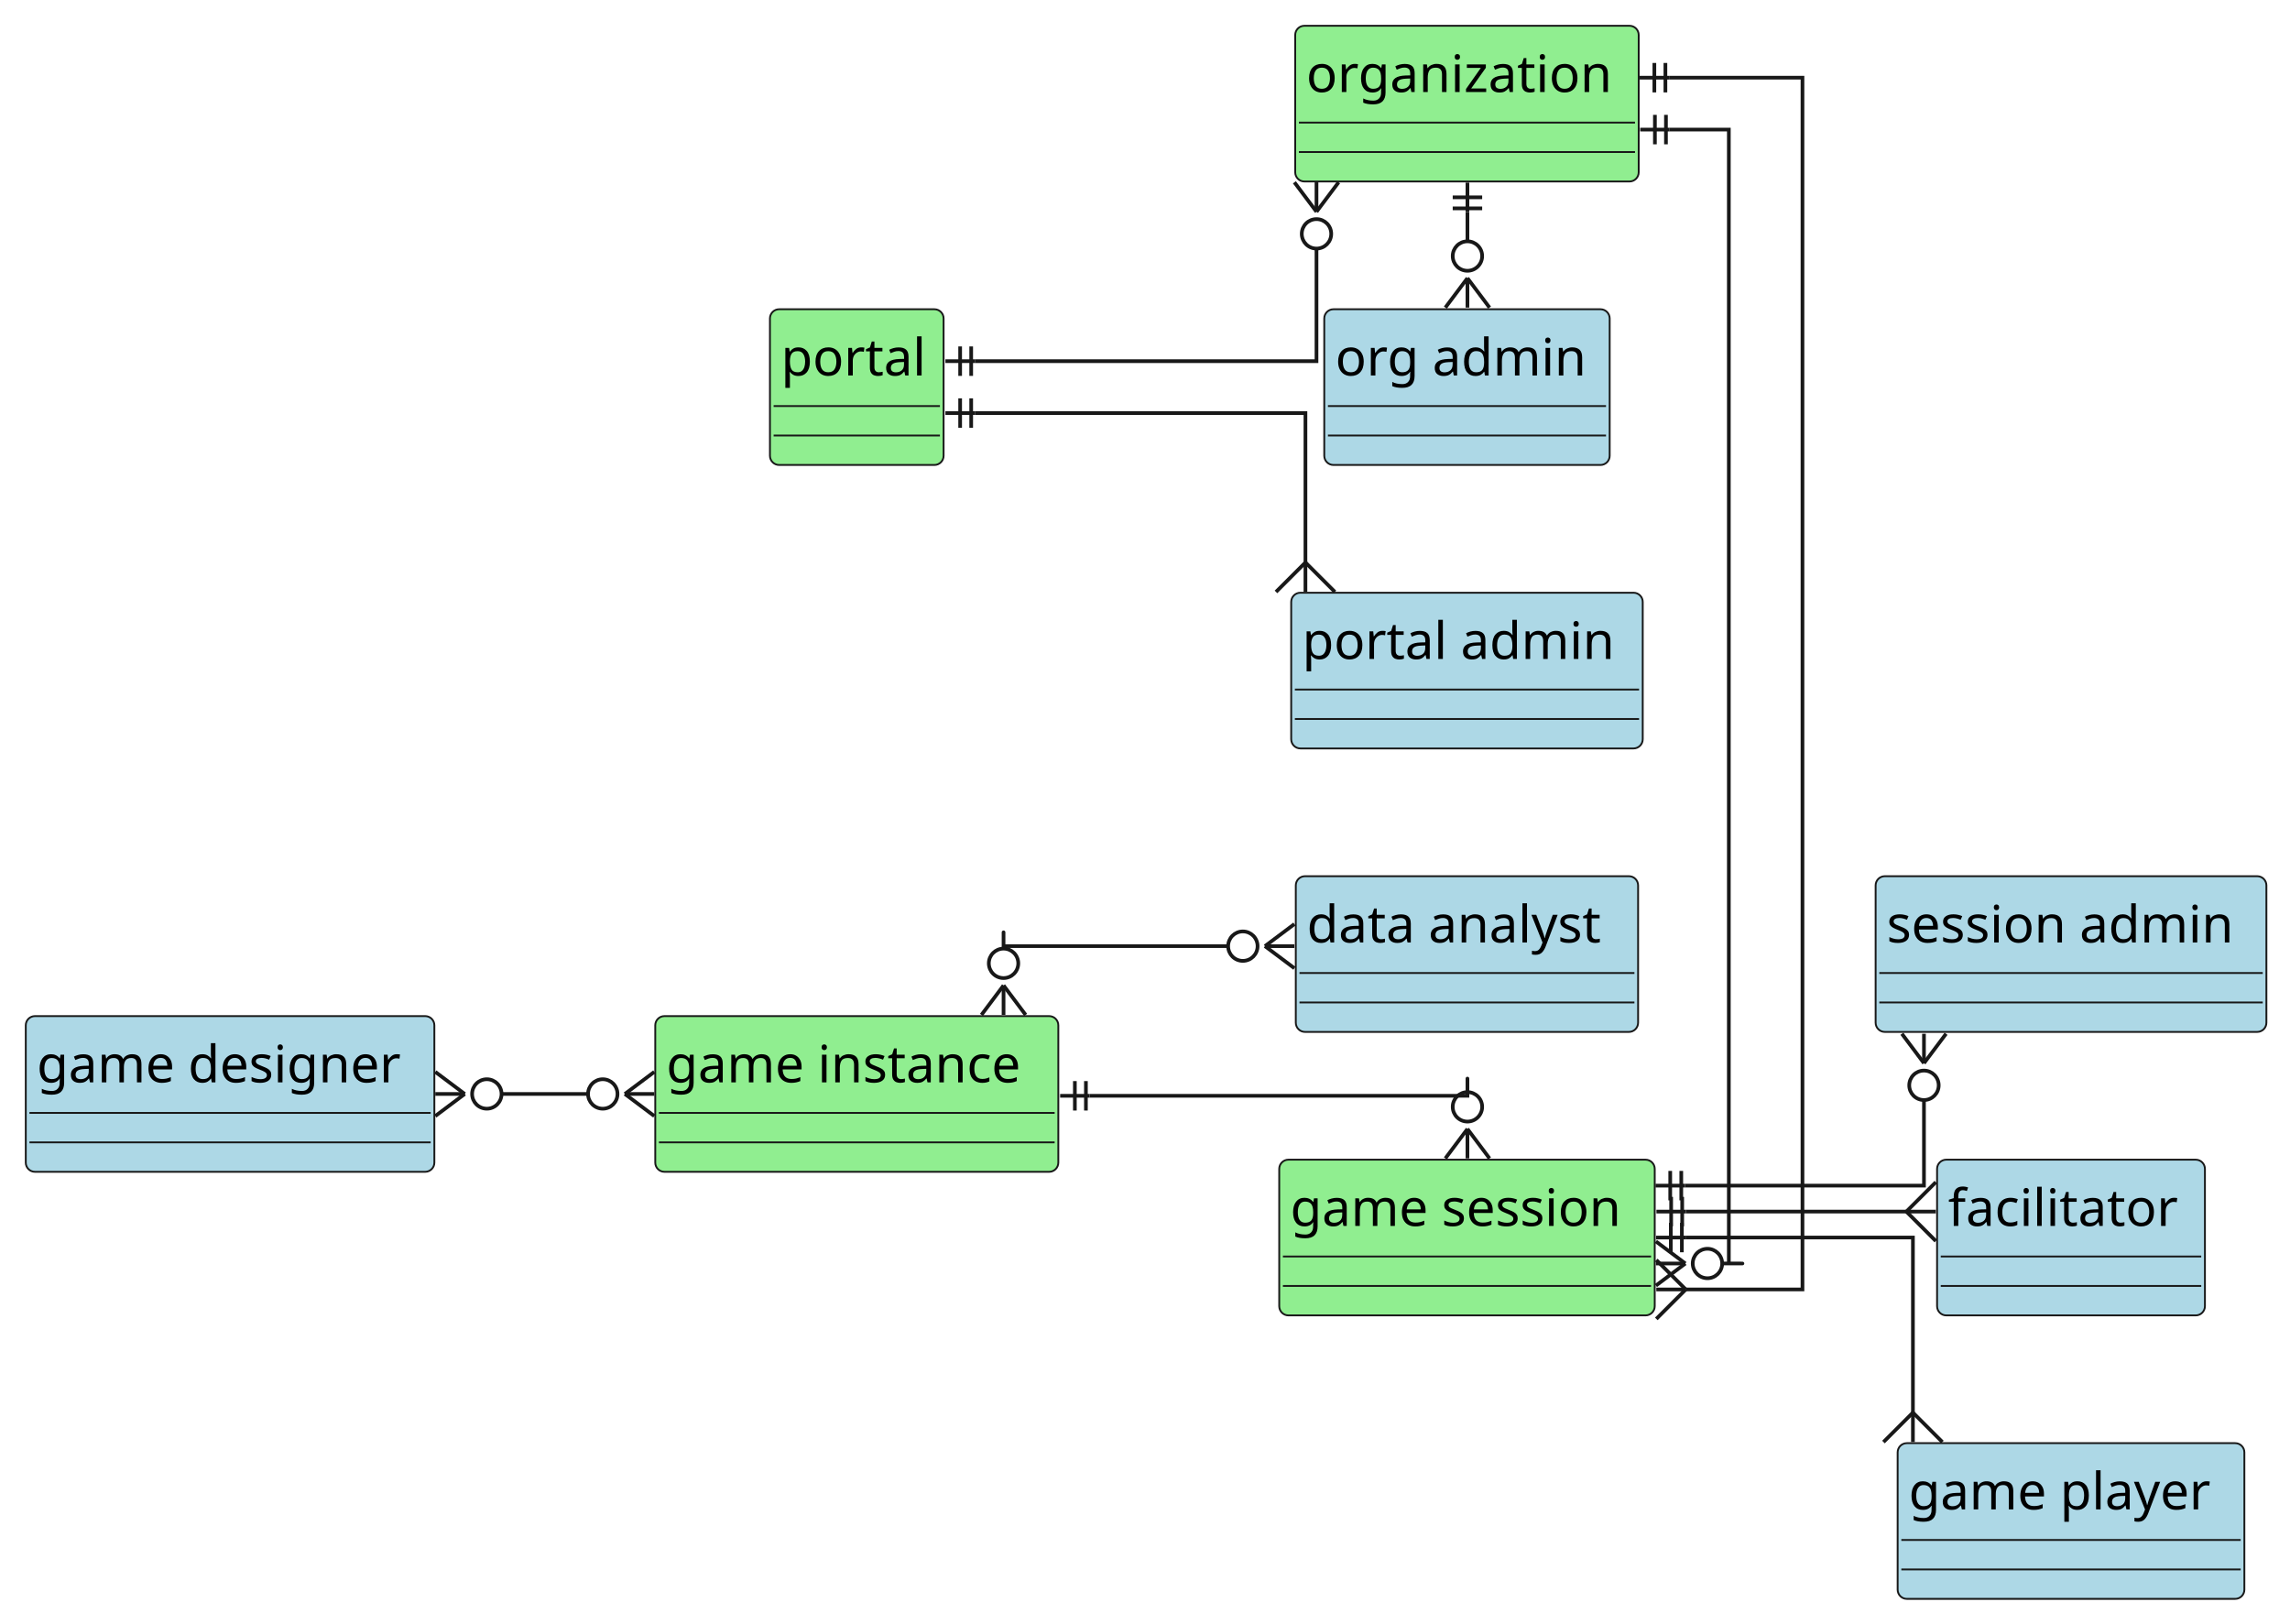
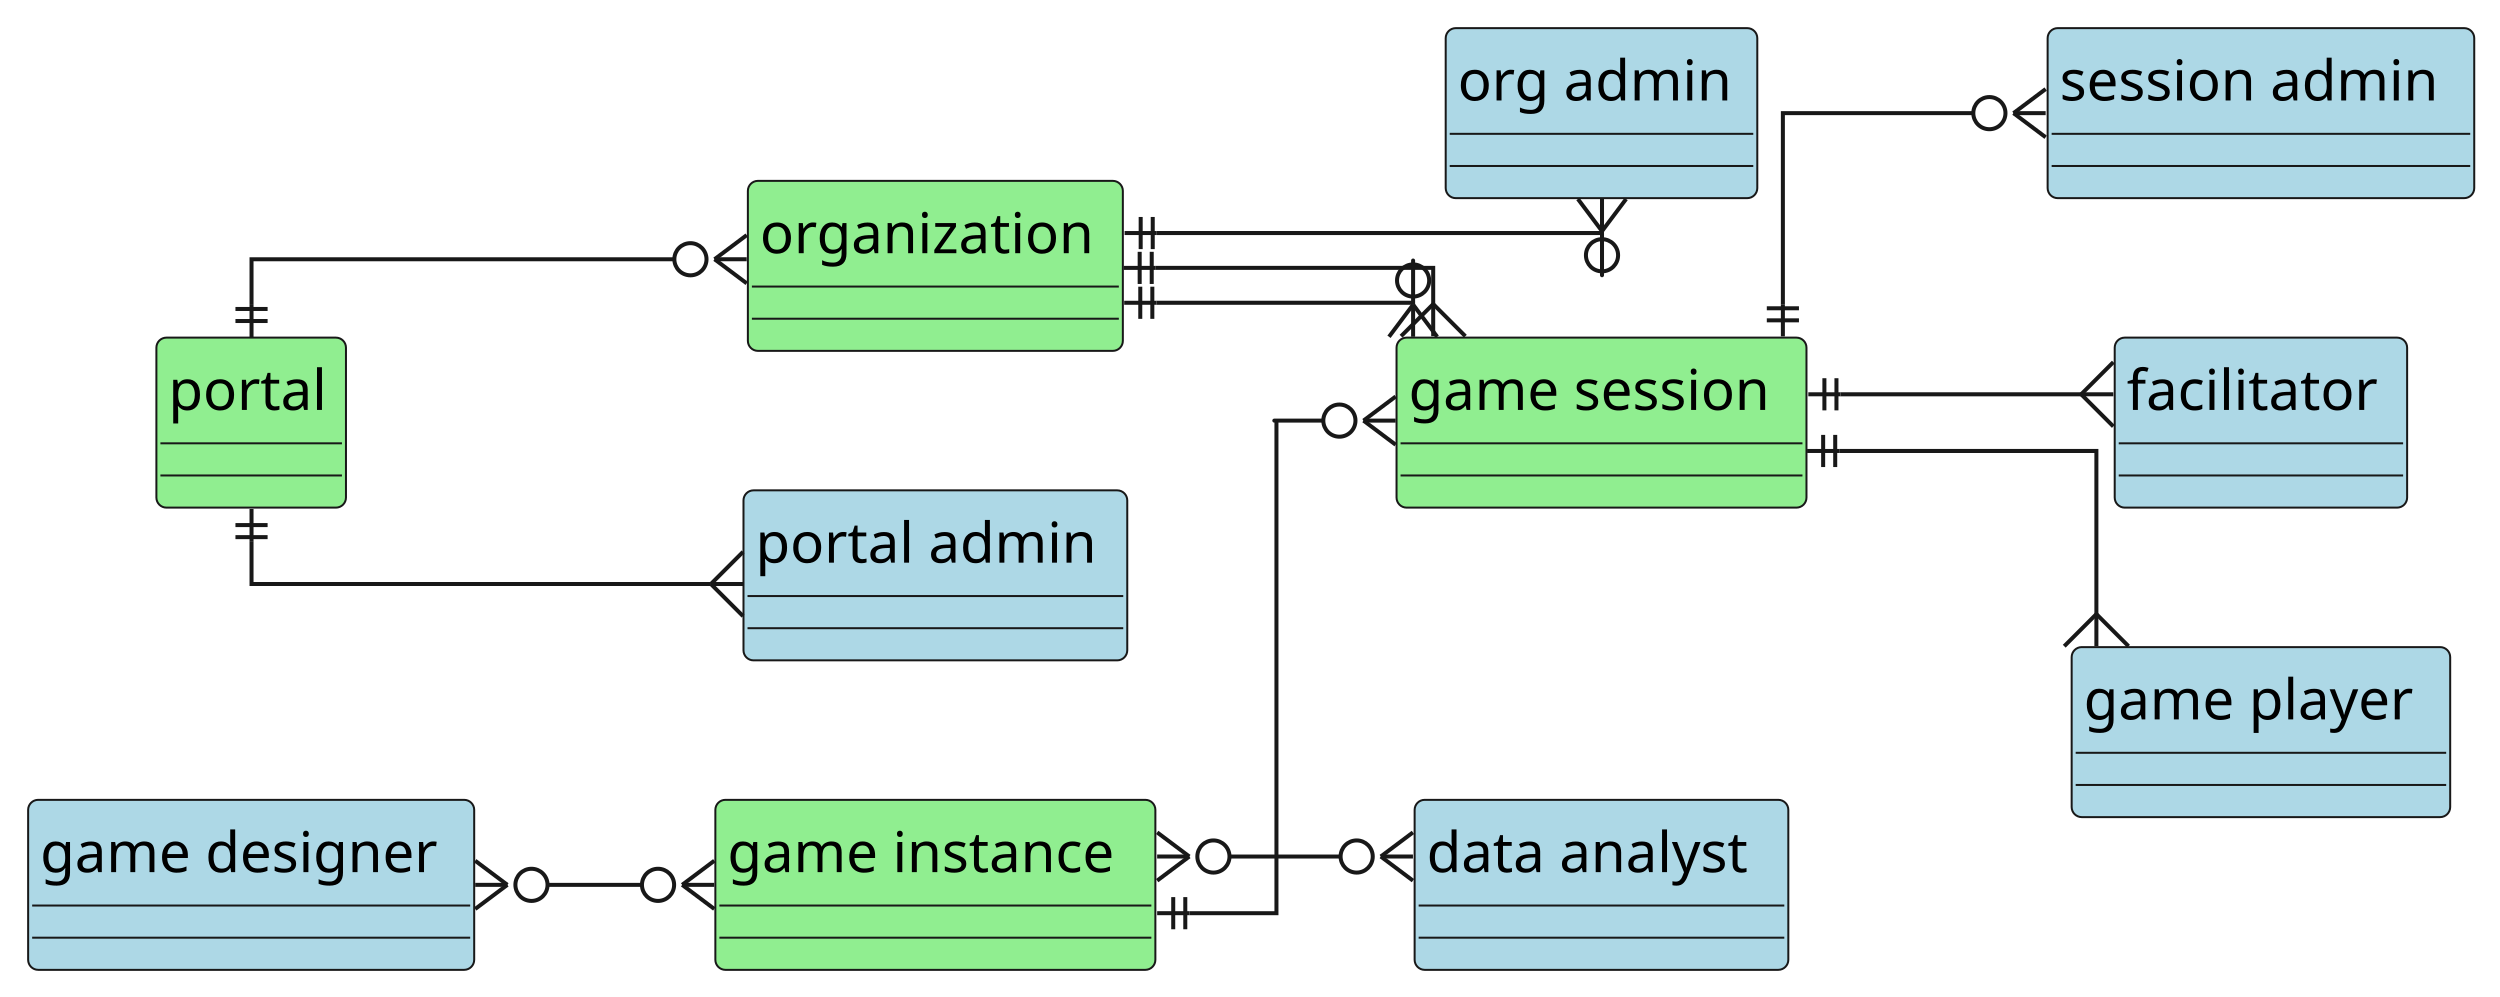
- <svg xmlns="http://www.w3.org/2000/svg" contentStyleType="text/css" data-diagram-type="CLASS" height="441px" preserveAspectRatio="none" style="width:622px;height:441px;background:#FFFFFF;" version="1.1" viewBox="0 0 622 441" width="622px" zoomAndPan="magnify">
+ <svg xmlns="http://www.w3.org/2000/svg" contentStyleType="text/css" data-diagram-type="CLASS" height="248px" preserveAspectRatio="none" style="width:622px;height:248px;background:#FFFFFF;" version="1.1" viewBox="0 0 622 248" width="622px" zoomAndPan="magnify">
  <defs />
  <g>
    <g class="entity" data-entity="portal" data-source-line="7" data-uid="ent0002" id="entity_portal">
-       <rect fill="#90EE90" height="42.297" rx="2.5" ry="2.5" style="stroke:#181818;stroke-width:0.5;" width="47.166" x="209.13" y="84" />
-       <text fill="#000000" font-family="sans-serif" font-size="14" lengthAdjust="spacing" textLength="41.166" x="212.13" y="101.995">portal</text>
-       <line style="stroke:#181818;stroke-width:0.5;" x1="210.13" x2="255.296" y1="110.297" y2="110.297" />
-       <line style="stroke:#181818;stroke-width:0.5;" x1="210.13" x2="255.296" y1="118.297" y2="118.297" />
+       <rect fill="#90EE90" height="42.297" rx="2.5" ry="2.5" style="stroke:#181818;stroke-width:0.5;" width="47.166" x="38.91" y="84" />
+       <text fill="#000000" font-family="sans-serif" font-size="14" lengthAdjust="spacing" textLength="41.166" x="41.91" y="101.995">portal</text>
+       <line style="stroke:#181818;stroke-width:0.5;" x1="39.91" x2="85.076" y1="110.297" y2="110.297" />
+       <line style="stroke:#181818;stroke-width:0.5;" x1="39.91" x2="85.076" y1="118.297" y2="118.297" />
    </g>
    <g class="entity" data-entity="organization" data-source-line="8" data-uid="ent0003" id="entity_organization">
-       <rect fill="#90EE90" height="42.297" rx="2.5" ry="2.5" style="stroke:#181818;stroke-width:0.5;" width="93.295" x="351.8" y="7" />
-       <text fill="#000000" font-family="sans-serif" font-size="14" lengthAdjust="spacing" textLength="87.295" x="354.8" y="24.995">organization</text>
-       <line style="stroke:#181818;stroke-width:0.5;" x1="352.8" x2="444.095" y1="33.297" y2="33.297" />
-       <line style="stroke:#181818;stroke-width:0.5;" x1="352.8" x2="444.095" y1="41.297" y2="41.297" />
+       <rect fill="#90EE90" height="42.297" rx="2.5" ry="2.5" style="stroke:#181818;stroke-width:0.5;" width="93.295" x="186.07" y="45" />
+       <text fill="#000000" font-family="sans-serif" font-size="14" lengthAdjust="spacing" textLength="87.295" x="189.07" y="62.995">organization</text>
+       <line style="stroke:#181818;stroke-width:0.5;" x1="187.07" x2="278.365" y1="71.297" y2="71.297" />
+       <line style="stroke:#181818;stroke-width:0.5;" x1="187.07" x2="278.365" y1="79.297" y2="79.297" />
    </g>
    <g class="entity" data-entity="game" data-source-line="9" data-uid="ent0004" id="entity_game">
-       <rect fill="#90EE90" height="42.297" rx="2.5" ry="2.5" style="stroke:#181818;stroke-width:0.5;" width="109.476" x="177.98" y="276" />
-       <text fill="#000000" font-family="sans-serif" font-size="14" lengthAdjust="spacing" textLength="103.476" x="180.98" y="293.995">game instance</text>
-       <line style="stroke:#181818;stroke-width:0.5;" x1="178.98" x2="286.456" y1="302.297" y2="302.297" />
-       <line style="stroke:#181818;stroke-width:0.5;" x1="178.98" x2="286.456" y1="310.297" y2="310.297" />
+       <rect fill="#90EE90" height="42.297" rx="2.5" ry="2.5" style="stroke:#181818;stroke-width:0.5;" width="109.476" x="177.98" y="199" />
+       <text fill="#000000" font-family="sans-serif" font-size="14" lengthAdjust="spacing" textLength="103.476" x="180.98" y="216.995">game instance</text>
+       <line style="stroke:#181818;stroke-width:0.5;" x1="178.98" x2="286.456" y1="225.297" y2="225.297" />
+       <line style="stroke:#181818;stroke-width:0.5;" x1="178.98" x2="286.456" y1="233.297" y2="233.297" />
    </g>
    <g class="entity" data-entity="session" data-source-line="10" data-uid="ent0005" id="entity_session">
-       <rect fill="#90EE90" height="42.297" rx="2.5" ry="2.5" style="stroke:#181818;stroke-width:0.5;" width="101.99" x="347.46" y="315" />
-       <text fill="#000000" font-family="sans-serif" font-size="14" lengthAdjust="spacing" textLength="95.99" x="350.46" y="332.995">game session</text>
-       <line style="stroke:#181818;stroke-width:0.5;" x1="348.46" x2="448.45" y1="341.297" y2="341.297" />
-       <line style="stroke:#181818;stroke-width:0.5;" x1="348.46" x2="448.45" y1="349.297" y2="349.297" />
+       <rect fill="#90EE90" height="42.297" rx="2.5" ry="2.5" style="stroke:#181818;stroke-width:0.5;" width="101.99" x="347.46" y="84" />
+       <text fill="#000000" font-family="sans-serif" font-size="14" lengthAdjust="spacing" textLength="95.99" x="350.46" y="101.995">game session</text>
+       <line style="stroke:#181818;stroke-width:0.5;" x1="348.46" x2="448.45" y1="110.297" y2="110.297" />
+       <line style="stroke:#181818;stroke-width:0.5;" x1="348.46" x2="448.45" y1="118.297" y2="118.297" />
    </g>
    <g class="entity" data-entity="padmin" data-source-line="12" data-uid="ent0006" id="entity_padmin">
-       <rect fill="#ADD8E6" height="42.297" rx="2.5" ry="2.5" style="stroke:#181818;stroke-width:0.5;" width="95.482" x="350.71" y="161" />
-       <text fill="#000000" font-family="sans-serif" font-size="14" lengthAdjust="spacing" textLength="89.482" x="353.71" y="178.995">portal admin</text>
-       <line style="stroke:#181818;stroke-width:0.5;" x1="351.71" x2="445.192" y1="187.297" y2="187.297" />
-       <line style="stroke:#181818;stroke-width:0.5;" x1="351.71" x2="445.192" y1="195.297" y2="195.297" />
+       <rect fill="#ADD8E6" height="42.297" rx="2.5" ry="2.5" style="stroke:#181818;stroke-width:0.5;" width="95.482" x="184.98" y="122" />
+       <text fill="#000000" font-family="sans-serif" font-size="14" lengthAdjust="spacing" textLength="89.482" x="187.98" y="139.995">portal admin</text>
+       <line style="stroke:#181818;stroke-width:0.5;" x1="185.98" x2="279.462" y1="148.297" y2="148.297" />
+       <line style="stroke:#181818;stroke-width:0.5;" x1="185.98" x2="279.462" y1="156.297" y2="156.297" />
    </g>
    <g class="entity" data-entity="oadmin" data-source-line="13" data-uid="ent0007" id="entity_oadmin">
-       <rect fill="#ADD8E6" height="42.297" rx="2.5" ry="2.5" style="stroke:#181818;stroke-width:0.5;" width="77.524" x="359.69" y="84" />
-       <text fill="#000000" font-family="sans-serif" font-size="14" lengthAdjust="spacing" textLength="71.524" x="362.69" y="101.995">org admin</text>
-       <line style="stroke:#181818;stroke-width:0.5;" x1="360.69" x2="436.214" y1="110.297" y2="110.297" />
-       <line style="stroke:#181818;stroke-width:0.5;" x1="360.69" x2="436.214" y1="118.297" y2="118.297" />
+       <rect fill="#ADD8E6" height="42.297" rx="2.5" ry="2.5" style="stroke:#181818;stroke-width:0.5;" width="77.524" x="359.69" y="7" />
+       <text fill="#000000" font-family="sans-serif" font-size="14" lengthAdjust="spacing" textLength="71.524" x="362.69" y="24.995">org admin</text>
+       <line style="stroke:#181818;stroke-width:0.5;" x1="360.69" x2="436.214" y1="33.297" y2="33.297" />
+       <line style="stroke:#181818;stroke-width:0.5;" x1="360.69" x2="436.214" y1="41.297" y2="41.297" />
    </g>
    <g class="entity" data-entity="sadmin" data-source-line="14" data-uid="ent0008" id="entity_sadmin">
-       <rect fill="#ADD8E6" height="42.297" rx="2.5" ry="2.5" style="stroke:#181818;stroke-width:0.5;" width="106.14" x="509.45" y="238" />
-       <text fill="#000000" font-family="sans-serif" font-size="14" lengthAdjust="spacing" textLength="100.14" x="512.45" y="255.995">session admin</text>
-       <line style="stroke:#181818;stroke-width:0.5;" x1="510.45" x2="614.59" y1="264.297" y2="264.297" />
-       <line style="stroke:#181818;stroke-width:0.5;" x1="510.45" x2="614.59" y1="272.297" y2="272.297" />
+       <rect fill="#ADD8E6" height="42.297" rx="2.5" ry="2.5" style="stroke:#181818;stroke-width:0.5;" width="106.14" x="509.45" y="7" />
+       <text fill="#000000" font-family="sans-serif" font-size="14" lengthAdjust="spacing" textLength="100.14" x="512.45" y="24.995">session admin</text>
+       <line style="stroke:#181818;stroke-width:0.5;" x1="510.45" x2="614.59" y1="33.297" y2="33.297" />
+       <line style="stroke:#181818;stroke-width:0.5;" x1="510.45" x2="614.59" y1="41.297" y2="41.297" />
    </g>
    <g class="entity" data-entity="designer" data-source-line="15" data-uid="ent0009" id="entity_designer">
-       <rect fill="#ADD8E6" height="42.297" rx="2.5" ry="2.5" style="stroke:#181818;stroke-width:0.5;" width="110.98" x="7" y="276" />
-       <text fill="#000000" font-family="sans-serif" font-size="14" lengthAdjust="spacing" textLength="104.98" x="10" y="293.995">game designer</text>
-       <line style="stroke:#181818;stroke-width:0.5;" x1="8" x2="116.98" y1="302.297" y2="302.297" />
-       <line style="stroke:#181818;stroke-width:0.5;" x1="8" x2="116.98" y1="310.297" y2="310.297" />
+       <rect fill="#ADD8E6" height="42.297" rx="2.5" ry="2.5" style="stroke:#181818;stroke-width:0.5;" width="110.98" x="7" y="199" />
+       <text fill="#000000" font-family="sans-serif" font-size="14" lengthAdjust="spacing" textLength="104.98" x="10" y="216.995">game designer</text>
+       <line style="stroke:#181818;stroke-width:0.5;" x1="8" x2="116.98" y1="225.297" y2="225.297" />
+       <line style="stroke:#181818;stroke-width:0.5;" x1="8" x2="116.98" y1="233.297" y2="233.297" />
    </g>
    <g class="entity" data-entity="facilitator" data-source-line="16" data-uid="ent0010" id="entity_facilitator">
-       <rect fill="#ADD8E6" height="42.297" rx="2.5" ry="2.5" style="stroke:#181818;stroke-width:0.5;" width="72.753" x="526.14" y="315" />
-       <text fill="#000000" font-family="sans-serif" font-size="14" lengthAdjust="spacing" textLength="66.753" x="529.14" y="332.995">facilitator</text>
-       <line style="stroke:#181818;stroke-width:0.5;" x1="527.14" x2="597.893" y1="341.297" y2="341.297" />
-       <line style="stroke:#181818;stroke-width:0.5;" x1="527.14" x2="597.893" y1="349.297" y2="349.297" />
+       <rect fill="#ADD8E6" height="42.297" rx="2.5" ry="2.5" style="stroke:#181818;stroke-width:0.5;" width="72.753" x="526.14" y="84" />
+       <text fill="#000000" font-family="sans-serif" font-size="14" lengthAdjust="spacing" textLength="66.753" x="529.14" y="101.995">facilitator</text>
+       <line style="stroke:#181818;stroke-width:0.5;" x1="527.14" x2="597.893" y1="110.297" y2="110.297" />
+       <line style="stroke:#181818;stroke-width:0.5;" x1="527.14" x2="597.893" y1="118.297" y2="118.297" />
    </g>
    <g class="entity" data-entity="analyst" data-source-line="17" data-uid="ent0011" id="entity_analyst">
-       <rect fill="#ADD8E6" height="42.297" rx="2.5" ry="2.5" style="stroke:#181818;stroke-width:0.5;" width="92.974" x="351.96" y="238" />
-       <text fill="#000000" font-family="sans-serif" font-size="14" lengthAdjust="spacing" textLength="86.974" x="354.96" y="255.995">data analyst</text>
-       <line style="stroke:#181818;stroke-width:0.5;" x1="352.96" x2="443.934" y1="264.297" y2="264.297" />
-       <line style="stroke:#181818;stroke-width:0.5;" x1="352.96" x2="443.934" y1="272.297" y2="272.297" />
+       <rect fill="#ADD8E6" height="42.297" rx="2.5" ry="2.5" style="stroke:#181818;stroke-width:0.5;" width="92.974" x="351.96" y="199" />
+       <text fill="#000000" font-family="sans-serif" font-size="14" lengthAdjust="spacing" textLength="86.974" x="354.96" y="216.995">data analyst</text>
+       <line style="stroke:#181818;stroke-width:0.5;" x1="352.96" x2="443.934" y1="225.297" y2="225.297" />
+       <line style="stroke:#181818;stroke-width:0.5;" x1="352.96" x2="443.934" y1="233.297" y2="233.297" />
    </g>
    <g class="entity" data-entity="player" data-source-line="18" data-uid="ent0012" id="entity_player">
-       <rect fill="#ADD8E6" height="42.297" rx="2.5" ry="2.5" style="stroke:#181818;stroke-width:0.5;" width="94.177" x="515.43" y="392" />
-       <text fill="#000000" font-family="sans-serif" font-size="14" lengthAdjust="spacing" textLength="88.177" x="518.43" y="409.995">game player</text>
-       <line style="stroke:#181818;stroke-width:0.5;" x1="516.43" x2="608.607" y1="418.297" y2="418.297" />
-       <line style="stroke:#181818;stroke-width:0.5;" x1="516.43" x2="608.607" y1="426.297" y2="426.297" />
+       <rect fill="#ADD8E6" height="42.297" rx="2.5" ry="2.5" style="stroke:#181818;stroke-width:0.5;" width="94.177" x="515.43" y="161" />
+       <text fill="#000000" font-family="sans-serif" font-size="14" lengthAdjust="spacing" textLength="88.177" x="518.43" y="178.995">game player</text>
+       <line style="stroke:#181818;stroke-width:0.5;" x1="516.43" x2="608.607" y1="187.297" y2="187.297" />
+       <line style="stroke:#181818;stroke-width:0.5;" x1="516.43" x2="608.607" y1="195.297" y2="195.297" />
    </g>
    <g class="link" data-entity-1="game" data-entity-2="session" data-source-line="21" data-uid="lnk13" id="link_game_session">
-       <path codeLine="21" d="M295.95,297.65 C344.2,297.65 398.58,297.65 398.58,297.65 C398.58,297.65 398.58,287.83 398.58,296.65" fill="none" id="game-session" style="stroke:#181818;stroke-width:1;" />
-       <line style="stroke:#181818;stroke-width:1;" x1="291.95" x2="291.95" y1="301.65" y2="293.65" />
-       <line style="stroke:#181818;stroke-width:1;" x1="294.95" x2="294.95" y1="301.65" y2="293.65" />
-       <line style="stroke:#181818;stroke-width:1;" x1="295.95" x2="287.95" y1="297.65" y2="297.65" />
-       <line style="stroke:#181818;stroke-width:1;" x1="398.58" x2="404.58" y1="306.65" y2="314.65" />
-       <line style="stroke:#181818;stroke-width:1;" x1="398.58" x2="392.58" y1="306.65" y2="314.65" />
-       <line style="stroke:#181818;stroke-width:1;" x1="398.58" x2="398.58" y1="306.65" y2="314.65" />
-       <ellipse cx="398.58" cy="300.65" fill="none" rx="4" ry="4" style="stroke:#181818;stroke-width:1;" />
+       <path codeLine="21" d="M295.9,227.2 C312.11,227.2 317.58,227.2 317.58,227.2 C317.58,227.2 317.58,104.65 317.58,104.65 C317.58,104.65 313.19,104.65 329.24,104.65" fill="none" id="game-session" style="stroke:#181818;stroke-width:1;" />
+       <line style="stroke:#181818;stroke-width:1;" x1="291.9" x2="291.9" y1="231.2" y2="223.2" />
+       <line style="stroke:#181818;stroke-width:1;" x1="294.9" x2="294.9" y1="231.2" y2="223.2" />
+       <line style="stroke:#181818;stroke-width:1;" x1="295.9" x2="287.9" y1="227.2" y2="227.2" />
+       <line style="stroke:#181818;stroke-width:1;" x1="339.24" x2="347.24" y1="104.65" y2="98.65" />
+       <line style="stroke:#181818;stroke-width:1;" x1="339.24" x2="347.24" y1="104.65" y2="110.65" />
+       <line style="stroke:#181818;stroke-width:1;" x1="339.24" x2="347.24" y1="104.65" y2="104.65" />
+       <ellipse cx="333.24" cy="104.65" fill="none" rx="4" ry="4" style="stroke:#181818;stroke-width:1;" />
    </g>
    <g class="link" data-entity-1="portal" data-entity-2="padmin" data-source-line="22" data-uid="lnk14" id="link_portal_padmin">
-       <path codeLine="22" d="M264.79,112.2 C300.31,112.2 354.58,112.2 354.58,112.2 C354.58,112.2 354.58,132.21 354.58,152.78" fill="none" id="portal-padmin" style="stroke:#181818;stroke-width:1;" />
-       <line style="stroke:#181818;stroke-width:1;" x1="260.79" x2="260.79" y1="116.2" y2="108.2" />
-       <line style="stroke:#181818;stroke-width:1;" x1="263.79" x2="263.79" y1="116.2" y2="108.2" />
-       <line style="stroke:#181818;stroke-width:1;" x1="264.79" x2="256.79" y1="112.2" y2="112.2" />
-       <line style="stroke:#181818;stroke-width:1;" x1="354.58" x2="362.58" y1="152.78" y2="160.78" />
-       <line style="stroke:#181818;stroke-width:1;" x1="354.58" x2="346.58" y1="152.78" y2="160.78" />
-       <line style="stroke:#181818;stroke-width:1;" x1="354.58" x2="354.58" y1="152.78" y2="160.78" />
+       <path codeLine="22" d="M62.58,134.64 C62.58,144.18 62.58,145.3 62.58,145.3 C62.58,145.3 126.55,145.3 176.87,145.3" fill="none" id="portal-padmin" style="stroke:#181818;stroke-width:1;" />
+       <line style="stroke:#181818;stroke-width:1;" x1="58.58" x2="66.58" y1="130.64" y2="130.64" />
+       <line style="stroke:#181818;stroke-width:1;" x1="58.58" x2="66.58" y1="133.64" y2="133.64" />
+       <line style="stroke:#181818;stroke-width:1;" x1="62.58" x2="62.58" y1="134.64" y2="126.64" />
+       <line style="stroke:#181818;stroke-width:1;" x1="176.87" x2="184.87" y1="145.3" y2="137.3" />
+       <line style="stroke:#181818;stroke-width:1;" x1="176.87" x2="184.87" y1="145.3" y2="153.3" />
+       <line style="stroke:#181818;stroke-width:1;" x1="176.87" x2="184.87" y1="145.3" y2="145.3" />
    </g>
    <g class="link" data-entity-1="portal" data-entity-2="organization" data-source-line="23" data-uid="lnk15" id="link_portal_organization">
-       <path codeLine="23" d="M264.79,98.1 C301.08,98.1 357.58,98.1 357.58,98.1 C357.58,98.1 357.58,88.09 357.58,67.52" fill="none" id="portal-organization" style="stroke:#181818;stroke-width:1;" />
-       <line style="stroke:#181818;stroke-width:1;" x1="260.79" x2="260.79" y1="102.1" y2="94.1" />
-       <line style="stroke:#181818;stroke-width:1;" x1="263.79" x2="263.79" y1="102.1" y2="94.1" />
-       <line style="stroke:#181818;stroke-width:1;" x1="264.79" x2="256.79" y1="98.1" y2="98.1" />
-       <line style="stroke:#181818;stroke-width:1;" x1="357.58" x2="351.58" y1="57.52" y2="49.52" />
-       <line style="stroke:#181818;stroke-width:1;" x1="357.58" x2="363.58" y1="57.52" y2="49.52" />
-       <line style="stroke:#181818;stroke-width:1;" x1="357.58" x2="357.58" y1="57.52" y2="49.52" />
-       <ellipse cx="357.58" cy="63.52" fill="none" rx="4" ry="4" style="stroke:#181818;stroke-width:1;" />
+       <path codeLine="23" d="M62.58,75.87 C62.58,66.04 62.58,64.5 62.58,64.5 C62.58,64.5 117.42,64.5 167.78,64.5" fill="none" id="portal-organization" style="stroke:#181818;stroke-width:1;" />
+       <line style="stroke:#181818;stroke-width:1;" x1="66.58" x2="58.58" y1="79.87" y2="79.87" />
+       <line style="stroke:#181818;stroke-width:1;" x1="66.58" x2="58.58" y1="76.87" y2="76.87" />
+       <line style="stroke:#181818;stroke-width:1;" x1="62.58" x2="62.58" y1="75.87" y2="83.87" />
+       <line style="stroke:#181818;stroke-width:1;" x1="177.78" x2="185.78" y1="64.5" y2="58.5" />
+       <line style="stroke:#181818;stroke-width:1;" x1="177.78" x2="185.78" y1="64.5" y2="70.5" />
+       <line style="stroke:#181818;stroke-width:1;" x1="177.78" x2="185.78" y1="64.5" y2="64.5" />
+       <ellipse cx="171.78" cy="64.5" fill="none" rx="4" ry="4" style="stroke:#181818;stroke-width:1;" />
    </g>
    <g class="link" data-entity-1="organization" data-entity-2="oadmin" data-source-line="24" data-uid="lnk16" id="link_organization_oadmin">
-       <path codeLine="24" d="M398.58,57.6 C398.58,68.19 398.58,54.94 398.58,65.55" fill="none" id="organization-oadmin" style="stroke:#181818;stroke-width:1;" />
-       <line style="stroke:#181818;stroke-width:1;" x1="394.58" x2="402.58" y1="53.6" y2="53.6" />
-       <line style="stroke:#181818;stroke-width:1;" x1="394.58" x2="402.58" y1="56.6" y2="56.6" />
-       <line style="stroke:#181818;stroke-width:1;" x1="398.58" x2="398.58" y1="57.6" y2="49.6" />
-       <line style="stroke:#181818;stroke-width:1;" x1="398.58" x2="404.58" y1="75.55" y2="83.55" />
-       <line style="stroke:#181818;stroke-width:1;" x1="398.58" x2="392.58" y1="75.55" y2="83.55" />
-       <line style="stroke:#181818;stroke-width:1;" x1="398.58" x2="398.58" y1="75.55" y2="83.55" />
-       <ellipse cx="398.58" cy="69.55" fill="none" rx="4" ry="4" style="stroke:#181818;stroke-width:1;" />
+       <path codeLine="24" d="M287.8,57.98 C336.84,57.98 398.58,57.98 398.58,57.98 C398.58,57.98 398.58,72.29 398.58,67.51" fill="none" id="organization-oadmin" style="stroke:#181818;stroke-width:1;" />
+       <line style="stroke:#181818;stroke-width:1;" x1="283.8" x2="283.8" y1="61.98" y2="53.98" />
+       <line style="stroke:#181818;stroke-width:1;" x1="286.8" x2="286.8" y1="61.98" y2="53.98" />
+       <line style="stroke:#181818;stroke-width:1;" x1="287.8" x2="279.8" y1="57.98" y2="57.98" />
+       <line style="stroke:#181818;stroke-width:1;" x1="398.58" x2="392.58" y1="57.51" y2="49.51" />
+       <line style="stroke:#181818;stroke-width:1;" x1="398.58" x2="404.58" y1="57.51" y2="49.51" />
+       <line style="stroke:#181818;stroke-width:1;" x1="398.58" x2="398.58" y1="57.51" y2="49.51" />
+       <ellipse cx="398.58" cy="63.51" fill="none" rx="4" ry="4" style="stroke:#181818;stroke-width:1;" />
    </g>
    <g class="link" data-entity-1="organization" data-entity-2="session" data-source-line="25" data-uid="lnk17" id="link_organization_session">
-       <path codeLine="25" d="M453.5,35.2 C466.73,35.2 469.58,35.2 469.58,35.2 C469.58,35.2 469.58,343.2 469.58,343.2 C469.58,343.2 478.99,343.2 467.77,343.2" fill="none" id="organization-session" style="stroke:#181818;stroke-width:1;" />
-       <line style="stroke:#181818;stroke-width:1;" x1="449.5" x2="449.5" y1="39.2" y2="31.2" />
-       <line style="stroke:#181818;stroke-width:1;" x1="452.5" x2="452.5" y1="39.2" y2="31.2" />
-       <line style="stroke:#181818;stroke-width:1;" x1="453.5" x2="445.5" y1="35.2" y2="35.2" />
-       <line style="stroke:#181818;stroke-width:1;" x1="457.77" x2="449.77" y1="343.2" y2="349.2" />
-       <line style="stroke:#181818;stroke-width:1;" x1="457.77" x2="449.77" y1="343.2" y2="337.2" />
-       <line style="stroke:#181818;stroke-width:1;" x1="457.77" x2="449.77" y1="343.2" y2="343.2" />
-       <ellipse cx="463.77" cy="343.2" fill="none" rx="4" ry="4" style="stroke:#181818;stroke-width:1;" />
+       <path codeLine="25" d="M287.7,75.33 C320.92,75.33 351.58,75.33 351.58,75.33 C351.58,75.33 351.58,61.01 351.58,65.79" fill="none" id="organization-session" style="stroke:#181818;stroke-width:1;" />
+       <line style="stroke:#181818;stroke-width:1;" x1="283.7" x2="283.7" y1="79.33" y2="71.33" />
+       <line style="stroke:#181818;stroke-width:1;" x1="286.7" x2="286.7" y1="79.33" y2="71.33" />
+       <line style="stroke:#181818;stroke-width:1;" x1="287.7" x2="279.7" y1="75.33" y2="75.33" />
+       <line style="stroke:#181818;stroke-width:1;" x1="351.58" x2="357.58" y1="75.79" y2="83.79" />
+       <line style="stroke:#181818;stroke-width:1;" x1="351.58" x2="345.58" y1="75.79" y2="83.79" />
+       <line style="stroke:#181818;stroke-width:1;" x1="351.58" x2="351.58" y1="75.79" y2="83.79" />
+       <ellipse cx="351.58" cy="69.79" fill="none" rx="4" ry="4" style="stroke:#181818;stroke-width:1;" />
    </g>
    <g class="link" data-entity-1="organization" data-entity-2="session" data-source-line="29" data-uid="lnk21" id="link_organization_session">
-       <path codeLine="29" d="M453.35,21.1 C475.68,21.1 489.58,21.1 489.58,21.1 C489.58,21.1 489.58,350.25 489.58,350.25 C489.58,350.25 478.55,350.25 457.88,350.25" fill="none" id="organization-session-1" style="stroke:#181818;stroke-width:1;" />
-       <line style="stroke:#181818;stroke-width:1;" x1="449.35" x2="449.35" y1="25.1" y2="17.1" />
-       <line style="stroke:#181818;stroke-width:1;" x1="452.35" x2="452.35" y1="25.1" y2="17.1" />
-       <line style="stroke:#181818;stroke-width:1;" x1="453.35" x2="445.35" y1="21.1" y2="21.1" />
-       <line style="stroke:#181818;stroke-width:1;" x1="457.88" x2="449.88" y1="350.25" y2="358.25" />
-       <line style="stroke:#181818;stroke-width:1;" x1="457.88" x2="449.88" y1="350.25" y2="342.25" />
-       <line style="stroke:#181818;stroke-width:1;" x1="457.88" x2="449.88" y1="350.25" y2="350.25" />
+       <path codeLine="29" d="M287.55,66.65 C322.62,66.65 356.58,66.65 356.58,66.65 C356.58,66.65 356.58,66.83 356.58,75.65" fill="none" id="organization-session-1" style="stroke:#181818;stroke-width:1;" />
+       <line style="stroke:#181818;stroke-width:1;" x1="283.55" x2="283.55" y1="70.65" y2="62.65" />
+       <line style="stroke:#181818;stroke-width:1;" x1="286.55" x2="286.55" y1="70.65" y2="62.65" />
+       <line style="stroke:#181818;stroke-width:1;" x1="287.55" x2="279.55" y1="66.65" y2="66.65" />
+       <line style="stroke:#181818;stroke-width:1;" x1="356.58" x2="364.58" y1="75.65" y2="83.65" />
+       <line style="stroke:#181818;stroke-width:1;" x1="356.58" x2="348.58" y1="75.65" y2="83.65" />
+       <line style="stroke:#181818;stroke-width:1;" x1="356.58" x2="356.58" y1="75.65" y2="83.65" />
    </g>
    <g class="link" data-entity-1="session" data-entity-2="player" data-source-line="26" data-uid="lnk18" id="link_session_player">
-       <path codeLine="26" d="M457.82,336.15 C490.84,336.15 519.58,336.15 519.58,336.15 C519.58,336.15 519.58,360.92 519.58,383.7" fill="none" id="session-player" style="stroke:#181818;stroke-width:1;" />
-       <line style="stroke:#181818;stroke-width:1;" x1="453.82" x2="453.82" y1="340.15" y2="332.15" />
-       <line style="stroke:#181818;stroke-width:1;" x1="456.82" x2="456.82" y1="340.15" y2="332.15" />
-       <line style="stroke:#181818;stroke-width:1;" x1="457.82" x2="449.82" y1="336.15" y2="336.15" />
-       <line style="stroke:#181818;stroke-width:1;" x1="519.58" x2="527.58" y1="383.7" y2="391.7" />
-       <line style="stroke:#181818;stroke-width:1;" x1="519.58" x2="511.58" y1="383.7" y2="391.7" />
-       <line style="stroke:#181818;stroke-width:1;" x1="519.58" x2="519.58" y1="383.7" y2="391.7" />
+       <path codeLine="26" d="M457.6,112.2 C491.43,112.2 521.58,112.2 521.58,112.2 C521.58,112.2 521.58,132.21 521.58,152.78" fill="none" id="session-player" style="stroke:#181818;stroke-width:1;" />
+       <line style="stroke:#181818;stroke-width:1;" x1="453.6" x2="453.6" y1="116.2" y2="108.2" />
+       <line style="stroke:#181818;stroke-width:1;" x1="456.6" x2="456.6" y1="116.2" y2="108.2" />
+       <line style="stroke:#181818;stroke-width:1;" x1="457.6" x2="449.6" y1="112.2" y2="112.2" />
+       <line style="stroke:#181818;stroke-width:1;" x1="521.58" x2="529.58" y1="152.78" y2="160.78" />
+       <line style="stroke:#181818;stroke-width:1;" x1="521.58" x2="513.58" y1="152.78" y2="160.78" />
+       <line style="stroke:#181818;stroke-width:1;" x1="521.58" x2="521.58" y1="152.78" y2="160.78" />
    </g>
    <g class="link" data-entity-1="session" data-entity-2="facilitator" data-source-line="27" data-uid="lnk19" id="link_session_facilitator">
-       <path codeLine="27" d="M457.91,329.1 C482.53,329.1 495.44,329.1 517.8,329.1" fill="none" id="session-facilitator" style="stroke:#181818;stroke-width:1;" />
-       <line style="stroke:#181818;stroke-width:1;" x1="453.91" x2="453.91" y1="333.1" y2="325.1" />
-       <line style="stroke:#181818;stroke-width:1;" x1="456.91" x2="456.91" y1="333.1" y2="325.1" />
-       <line style="stroke:#181818;stroke-width:1;" x1="457.91" x2="449.91" y1="329.1" y2="329.1" />
-       <line style="stroke:#181818;stroke-width:1;" x1="517.8" x2="525.8" y1="329.1" y2="321.1" />
-       <line style="stroke:#181818;stroke-width:1;" x1="517.8" x2="525.8" y1="329.1" y2="337.1" />
-       <line style="stroke:#181818;stroke-width:1;" x1="517.8" x2="525.8" y1="329.1" y2="329.1" />
+       <path codeLine="27" d="M457.91,98.1 C482.53,98.1 495.44,98.1 517.8,98.1" fill="none" id="session-facilitator" style="stroke:#181818;stroke-width:1;" />
+       <line style="stroke:#181818;stroke-width:1;" x1="453.91" x2="453.91" y1="102.1" y2="94.1" />
+       <line style="stroke:#181818;stroke-width:1;" x1="456.91" x2="456.91" y1="102.1" y2="94.1" />
+       <line style="stroke:#181818;stroke-width:1;" x1="457.91" x2="449.91" y1="98.1" y2="98.1" />
+       <line style="stroke:#181818;stroke-width:1;" x1="517.8" x2="525.8" y1="98.1" y2="90.1" />
+       <line style="stroke:#181818;stroke-width:1;" x1="517.8" x2="525.8" y1="98.1" y2="106.1" />
+       <line style="stroke:#181818;stroke-width:1;" x1="517.8" x2="525.8" y1="98.1" y2="98.1" />
    </g>
    <g class="link" data-entity-1="session" data-entity-2="sadmin" data-source-line="28" data-uid="lnk20" id="link_session_sadmin">
-       <path codeLine="28" d="M457.66,322.05 C491.85,322.05 522.58,322.05 522.58,322.05 C522.58,322.05 522.58,316.99 522.58,298.8" fill="none" id="session-sadmin" style="stroke:#181818;stroke-width:1;" />
-       <line style="stroke:#181818;stroke-width:1;" x1="453.66" x2="453.66" y1="326.05" y2="318.05" />
-       <line style="stroke:#181818;stroke-width:1;" x1="456.66" x2="456.66" y1="326.05" y2="318.05" />
-       <line style="stroke:#181818;stroke-width:1;" x1="457.66" x2="449.66" y1="322.05" y2="322.05" />
-       <line style="stroke:#181818;stroke-width:1;" x1="522.58" x2="516.58" y1="288.8" y2="280.8" />
-       <line style="stroke:#181818;stroke-width:1;" x1="522.58" x2="528.58" y1="288.8" y2="280.8" />
-       <line style="stroke:#181818;stroke-width:1;" x1="522.58" x2="522.58" y1="288.8" y2="280.8" />
-       <ellipse cx="522.58" cy="294.8" fill="none" rx="4" ry="4" style="stroke:#181818;stroke-width:1;" />
+       <path codeLine="28" d="M443.58,75.7 C443.58,52.92 443.58,28.15 443.58,28.15 C443.58,28.15 459.4,28.15 490.96,28.15" fill="none" id="session-sadmin" style="stroke:#181818;stroke-width:1;" />
+       <line style="stroke:#181818;stroke-width:1;" x1="447.58" x2="439.58" y1="79.7" y2="79.7" />
+       <line style="stroke:#181818;stroke-width:1;" x1="447.58" x2="439.58" y1="76.7" y2="76.7" />
+       <line style="stroke:#181818;stroke-width:1;" x1="443.58" x2="443.58" y1="75.7" y2="83.7" />
+       <line style="stroke:#181818;stroke-width:1;" x1="500.96" x2="508.96" y1="28.15" y2="22.15" />
+       <line style="stroke:#181818;stroke-width:1;" x1="500.96" x2="508.96" y1="28.15" y2="34.15" />
+       <line style="stroke:#181818;stroke-width:1;" x1="500.96" x2="508.96" y1="28.15" y2="28.15" />
+       <ellipse cx="494.96" cy="28.15" fill="none" rx="4" ry="4" style="stroke:#181818;stroke-width:1;" />
    </g>
    <g class="link" data-entity-1="designer" data-entity-2="game" data-source-line="30" data-uid="lnk22" id="link_designer_game">
-       <path codeLine="30" d="M136.23,297.15 C155.33,297.15 140.68,297.15 159.72,297.15" fill="none" id="designer-game" style="stroke:#181818;stroke-width:1;" />
-       <line style="stroke:#181818;stroke-width:1;" x1="126.23" x2="118.23" y1="297.15" y2="303.15" />
-       <line style="stroke:#181818;stroke-width:1;" x1="126.23" x2="118.23" y1="297.15" y2="291.15" />
-       <line style="stroke:#181818;stroke-width:1;" x1="126.23" x2="118.23" y1="297.15" y2="297.15" />
-       <ellipse cx="132.23" cy="297.15" fill="none" rx="4" ry="4" style="stroke:#181818;stroke-width:1;" />
-       <line style="stroke:#181818;stroke-width:1;" x1="169.72" x2="177.72" y1="297.15" y2="291.15" />
-       <line style="stroke:#181818;stroke-width:1;" x1="169.72" x2="177.72" y1="297.15" y2="303.15" />
-       <line style="stroke:#181818;stroke-width:1;" x1="169.72" x2="177.72" y1="297.15" y2="297.15" />
-       <ellipse cx="163.72" cy="297.15" fill="none" rx="4" ry="4" style="stroke:#181818;stroke-width:1;" />
+       <path codeLine="30" d="M136.23,220.15 C155.33,220.15 140.68,220.15 159.72,220.15" fill="none" id="designer-game" style="stroke:#181818;stroke-width:1;" />
+       <line style="stroke:#181818;stroke-width:1;" x1="126.23" x2="118.23" y1="220.15" y2="226.15" />
+       <line style="stroke:#181818;stroke-width:1;" x1="126.23" x2="118.23" y1="220.15" y2="214.15" />
+       <line style="stroke:#181818;stroke-width:1;" x1="126.23" x2="118.23" y1="220.15" y2="220.15" />
+       <ellipse cx="132.23" cy="220.15" fill="none" rx="4" ry="4" style="stroke:#181818;stroke-width:1;" />
+       <line style="stroke:#181818;stroke-width:1;" x1="169.72" x2="177.72" y1="220.15" y2="214.15" />
+       <line style="stroke:#181818;stroke-width:1;" x1="169.72" x2="177.72" y1="220.15" y2="226.15" />
+       <line style="stroke:#181818;stroke-width:1;" x1="169.72" x2="177.72" y1="220.15" y2="220.15" />
+       <ellipse cx="163.72" cy="220.15" fill="none" rx="4" ry="4" style="stroke:#181818;stroke-width:1;" />
    </g>
    <g class="link" data-entity-1="game" data-entity-2="analyst" data-source-line="31" data-uid="lnk23" id="link_game_analyst">
-       <path codeLine="31" d="M272.58,257.67 C272.58,248.12 272.58,257 272.58,257 C272.58,257 297.8,257 333.58,257" fill="none" id="game-analyst" style="stroke:#181818;stroke-width:1;" />
-       <line style="stroke:#181818;stroke-width:1;" x1="272.58" x2="278.58" y1="267.67" y2="275.67" />
-       <line style="stroke:#181818;stroke-width:1;" x1="272.58" x2="266.58" y1="267.67" y2="275.67" />
-       <line style="stroke:#181818;stroke-width:1;" x1="272.58" x2="272.58" y1="267.67" y2="275.67" />
-       <ellipse cx="272.58" cy="261.67" fill="none" rx="4" ry="4" style="stroke:#181818;stroke-width:1;" />
-       <line style="stroke:#181818;stroke-width:1;" x1="343.58" x2="351.58" y1="257" y2="251" />
-       <line style="stroke:#181818;stroke-width:1;" x1="343.58" x2="351.58" y1="257" y2="263" />
-       <line style="stroke:#181818;stroke-width:1;" x1="343.58" x2="351.58" y1="257" y2="257" />
-       <ellipse cx="337.58" cy="257" fill="none" rx="4" ry="4" style="stroke:#181818;stroke-width:1;" />
+       <path codeLine="31" d="M305.9,213.1 C326.53,213.1 313.73,213.1 333.54,213.1" fill="none" id="game-analyst" style="stroke:#181818;stroke-width:1;" />
+       <line style="stroke:#181818;stroke-width:1;" x1="295.9" x2="287.9" y1="213.1" y2="219.1" />
+       <line style="stroke:#181818;stroke-width:1;" x1="295.9" x2="287.9" y1="213.1" y2="207.1" />
+       <line style="stroke:#181818;stroke-width:1;" x1="295.9" x2="287.9" y1="213.1" y2="213.1" />
+       <ellipse cx="301.9" cy="213.1" fill="none" rx="4" ry="4" style="stroke:#181818;stroke-width:1;" />
+       <line style="stroke:#181818;stroke-width:1;" x1="343.54" x2="351.54" y1="213.1" y2="207.1" />
+       <line style="stroke:#181818;stroke-width:1;" x1="343.54" x2="351.54" y1="213.1" y2="219.1" />
+       <line style="stroke:#181818;stroke-width:1;" x1="343.54" x2="351.54" y1="213.1" y2="213.1" />
+       <ellipse cx="337.54" cy="213.1" fill="none" rx="4" ry="4" style="stroke:#181818;stroke-width:1;" />
    </g>
  </g>
</svg>
